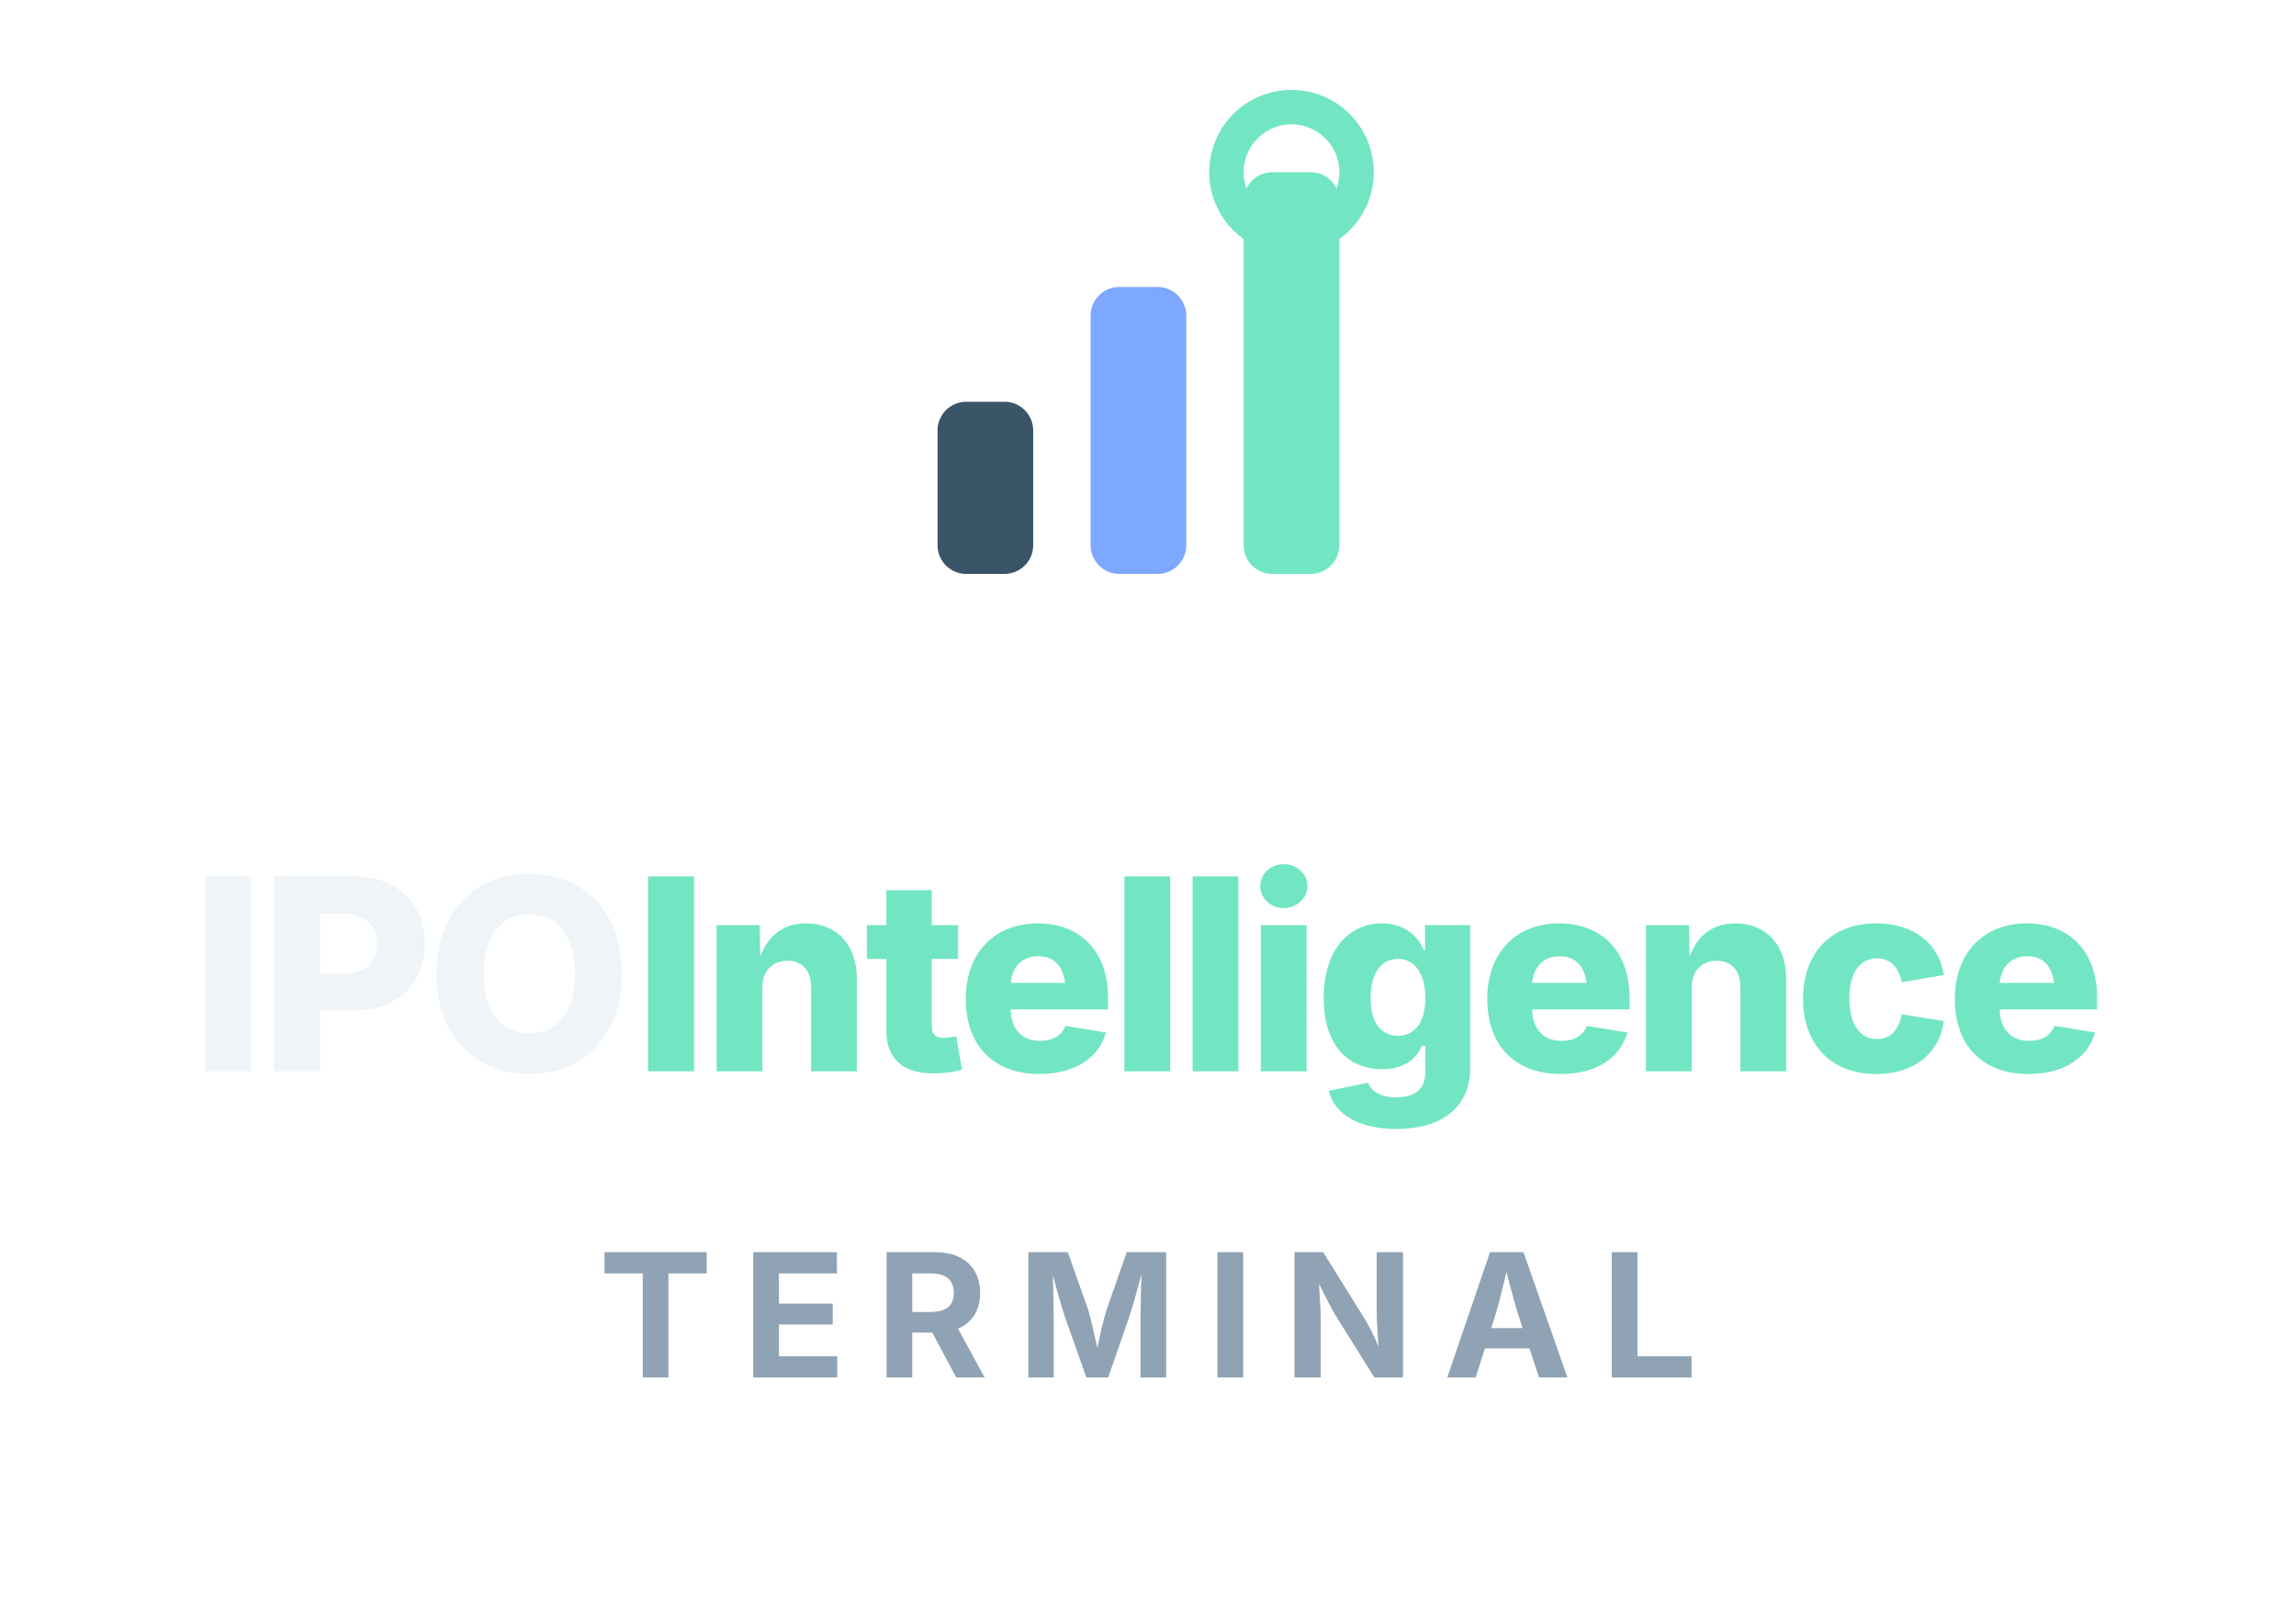
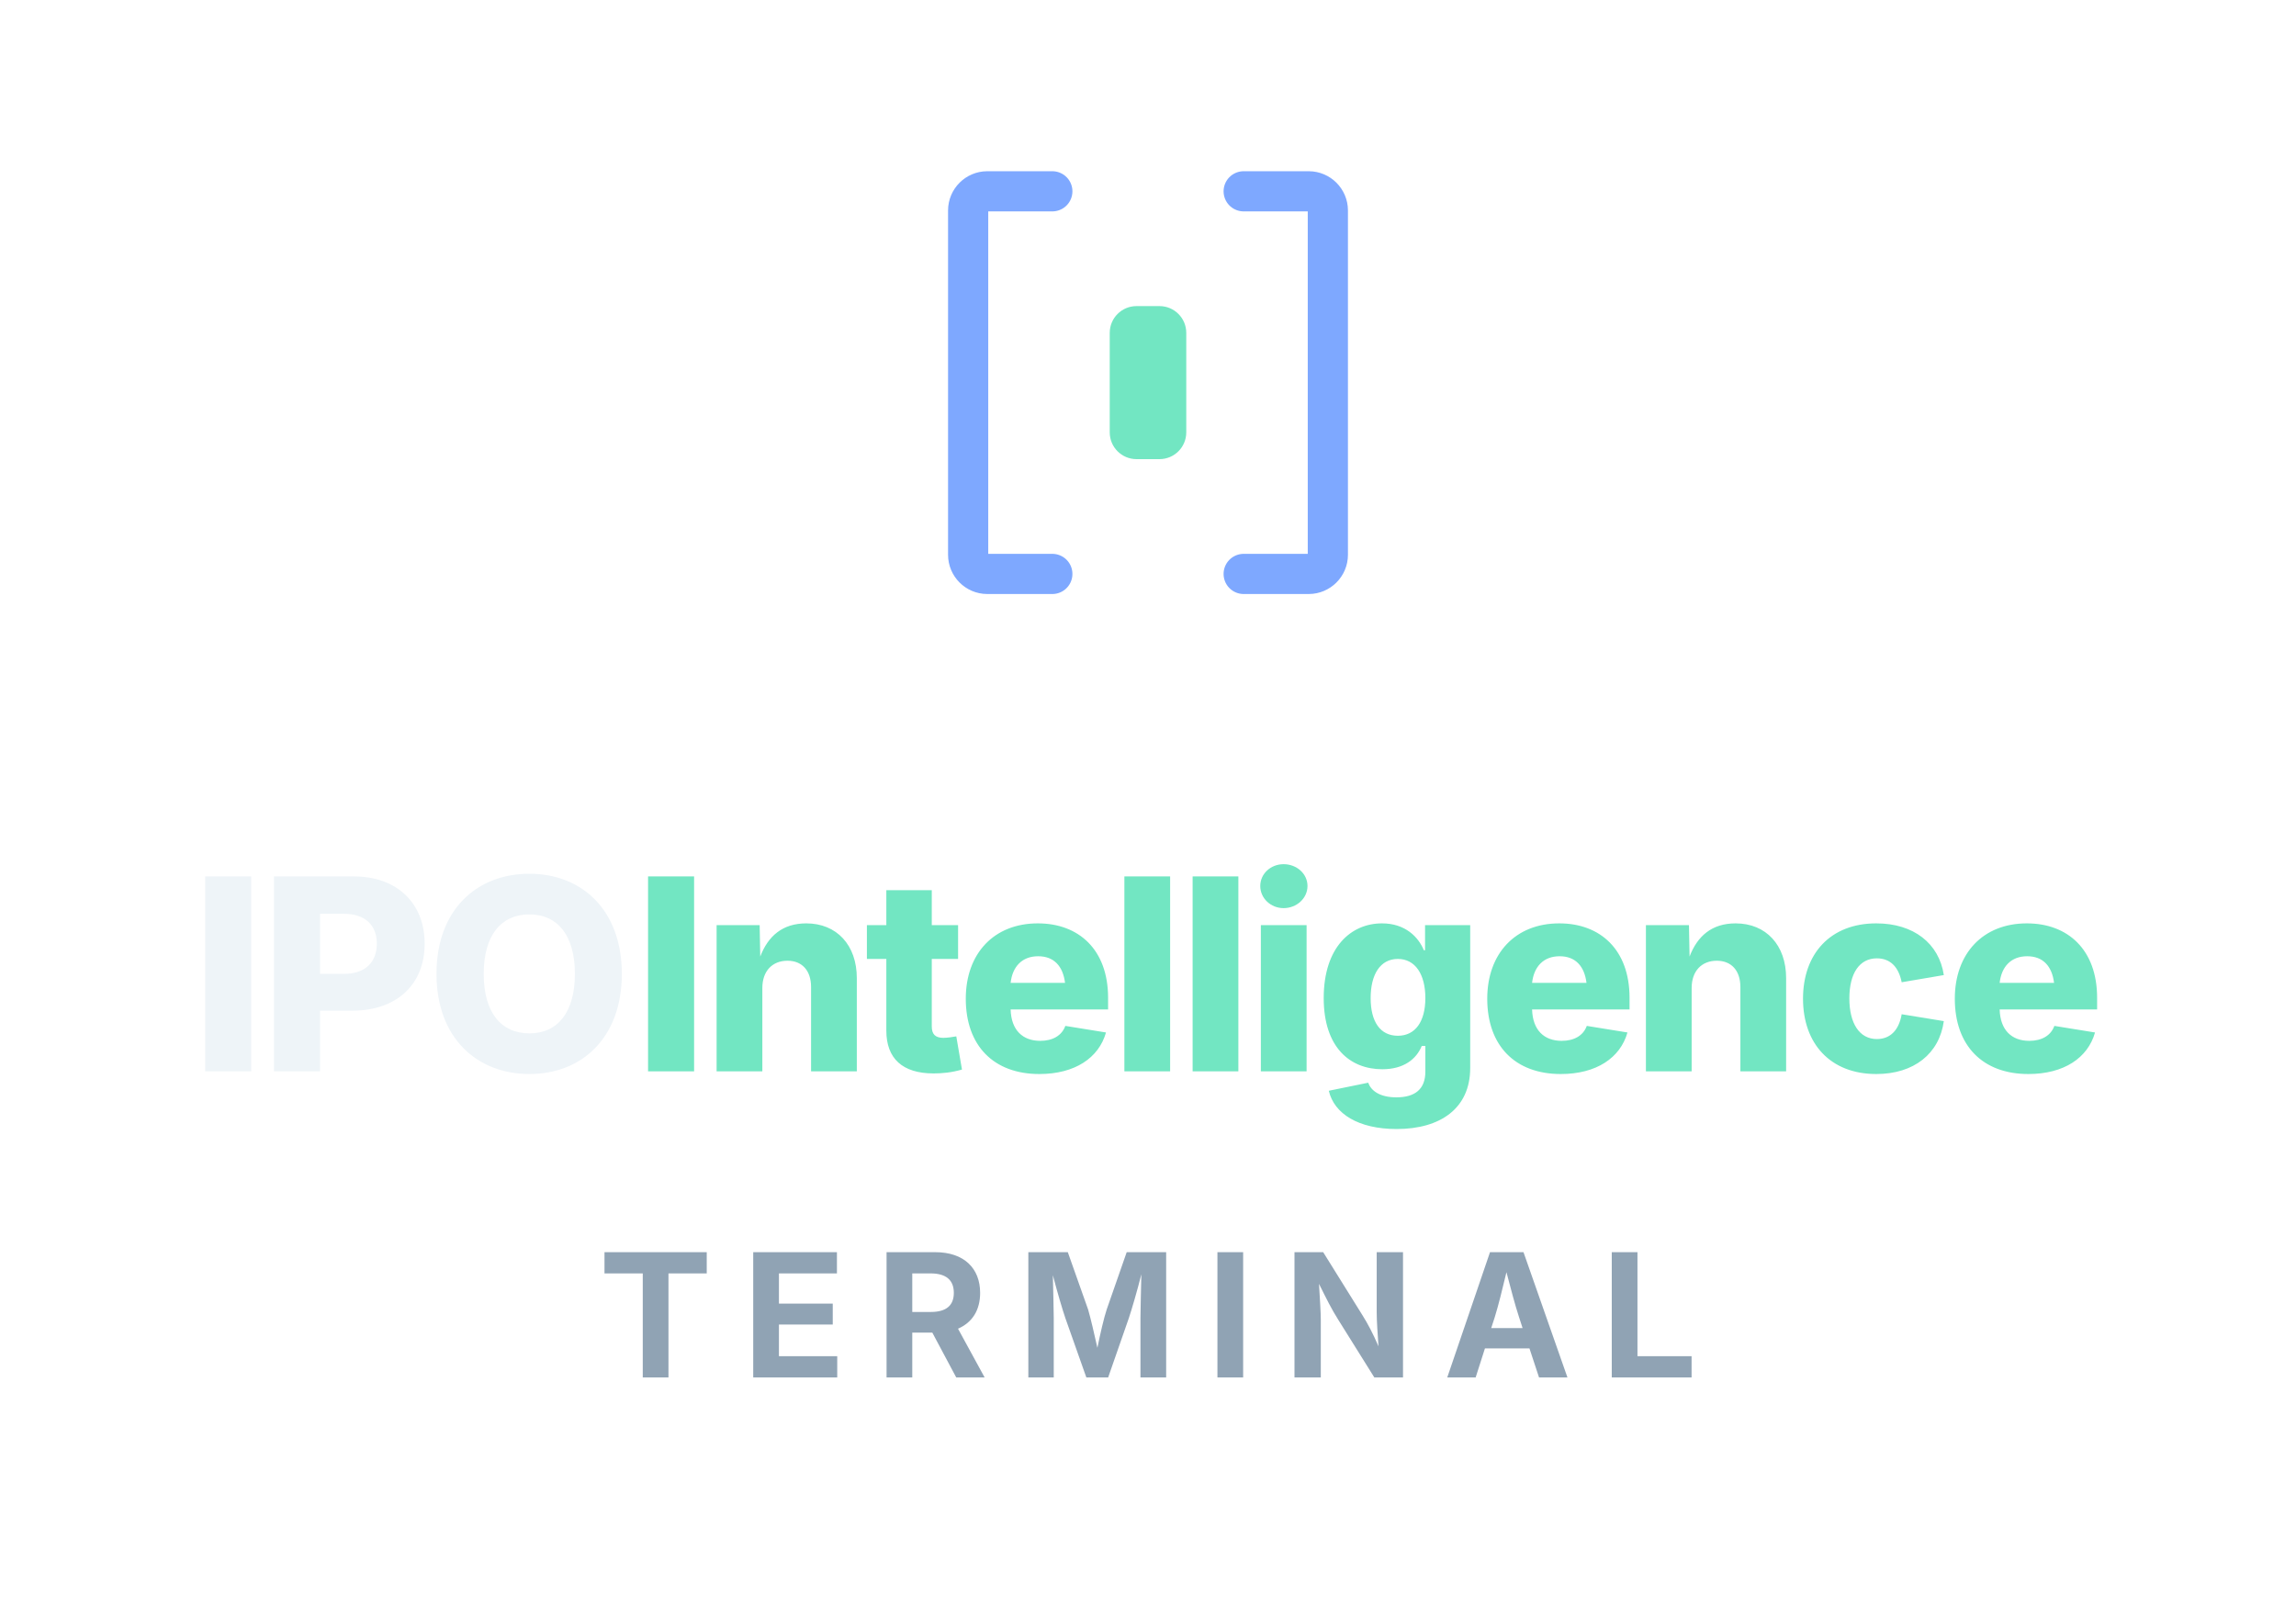
<svg xmlns="http://www.w3.org/2000/svg" viewBox="0 0 120 84" fill="none" role="img" aria-label="IPO Intelligence">
  <g transform="translate(44,4)">
-     <rect x="5" y="17" width="5" height="9" rx="1.5" fill="#3a5568" />
-     <rect x="13" y="11" width="5" height="15" rx="1.5" fill="#7ea8ff" />
-     <rect x="21" y="5" width="5" height="21" rx="1.5" fill="#72e6c2" />
-     <circle cx="23.5" cy="5" r="3.4" fill="none" stroke="#72e6c2" stroke-width="1.8" />
+     <path d="M11 6H7.6C7.05 6 6.6 6.45 6.6 7V25C6.6 25.55 7.05 26 7.6 26H11" stroke="#7ea8ff" stroke-width="2.1" stroke-linecap="round" stroke-linejoin="round" />
+     <path d="M21 6H24.4C24.95 6 25.4 6.45 25.4 7V25C25.4 25.55 24.95 26 24.4 26H21" stroke="#7ea8ff" stroke-width="2.1" stroke-linecap="round" stroke-linejoin="round" />
+     <rect x="14" y="12" width="4" height="8" rx="1.4" fill="#72e6c2" />
  </g>
  <text x="60" y="56" text-anchor="middle" font-family="Inter,ui-sans-serif,system-ui,sans-serif" font-size="14" font-weight="800" letter-spacing="-0.4" fill="#eef4f8">IPO<tspan fill="#72e6c2">Intelligence</tspan>
  </text>
  <text x="60" y="72" text-anchor="middle" font-family="Inter,ui-sans-serif,system-ui,sans-serif" font-size="9" font-weight="700" letter-spacing="1.5" fill="#90a3b4">TERMINAL</text>
</svg>
